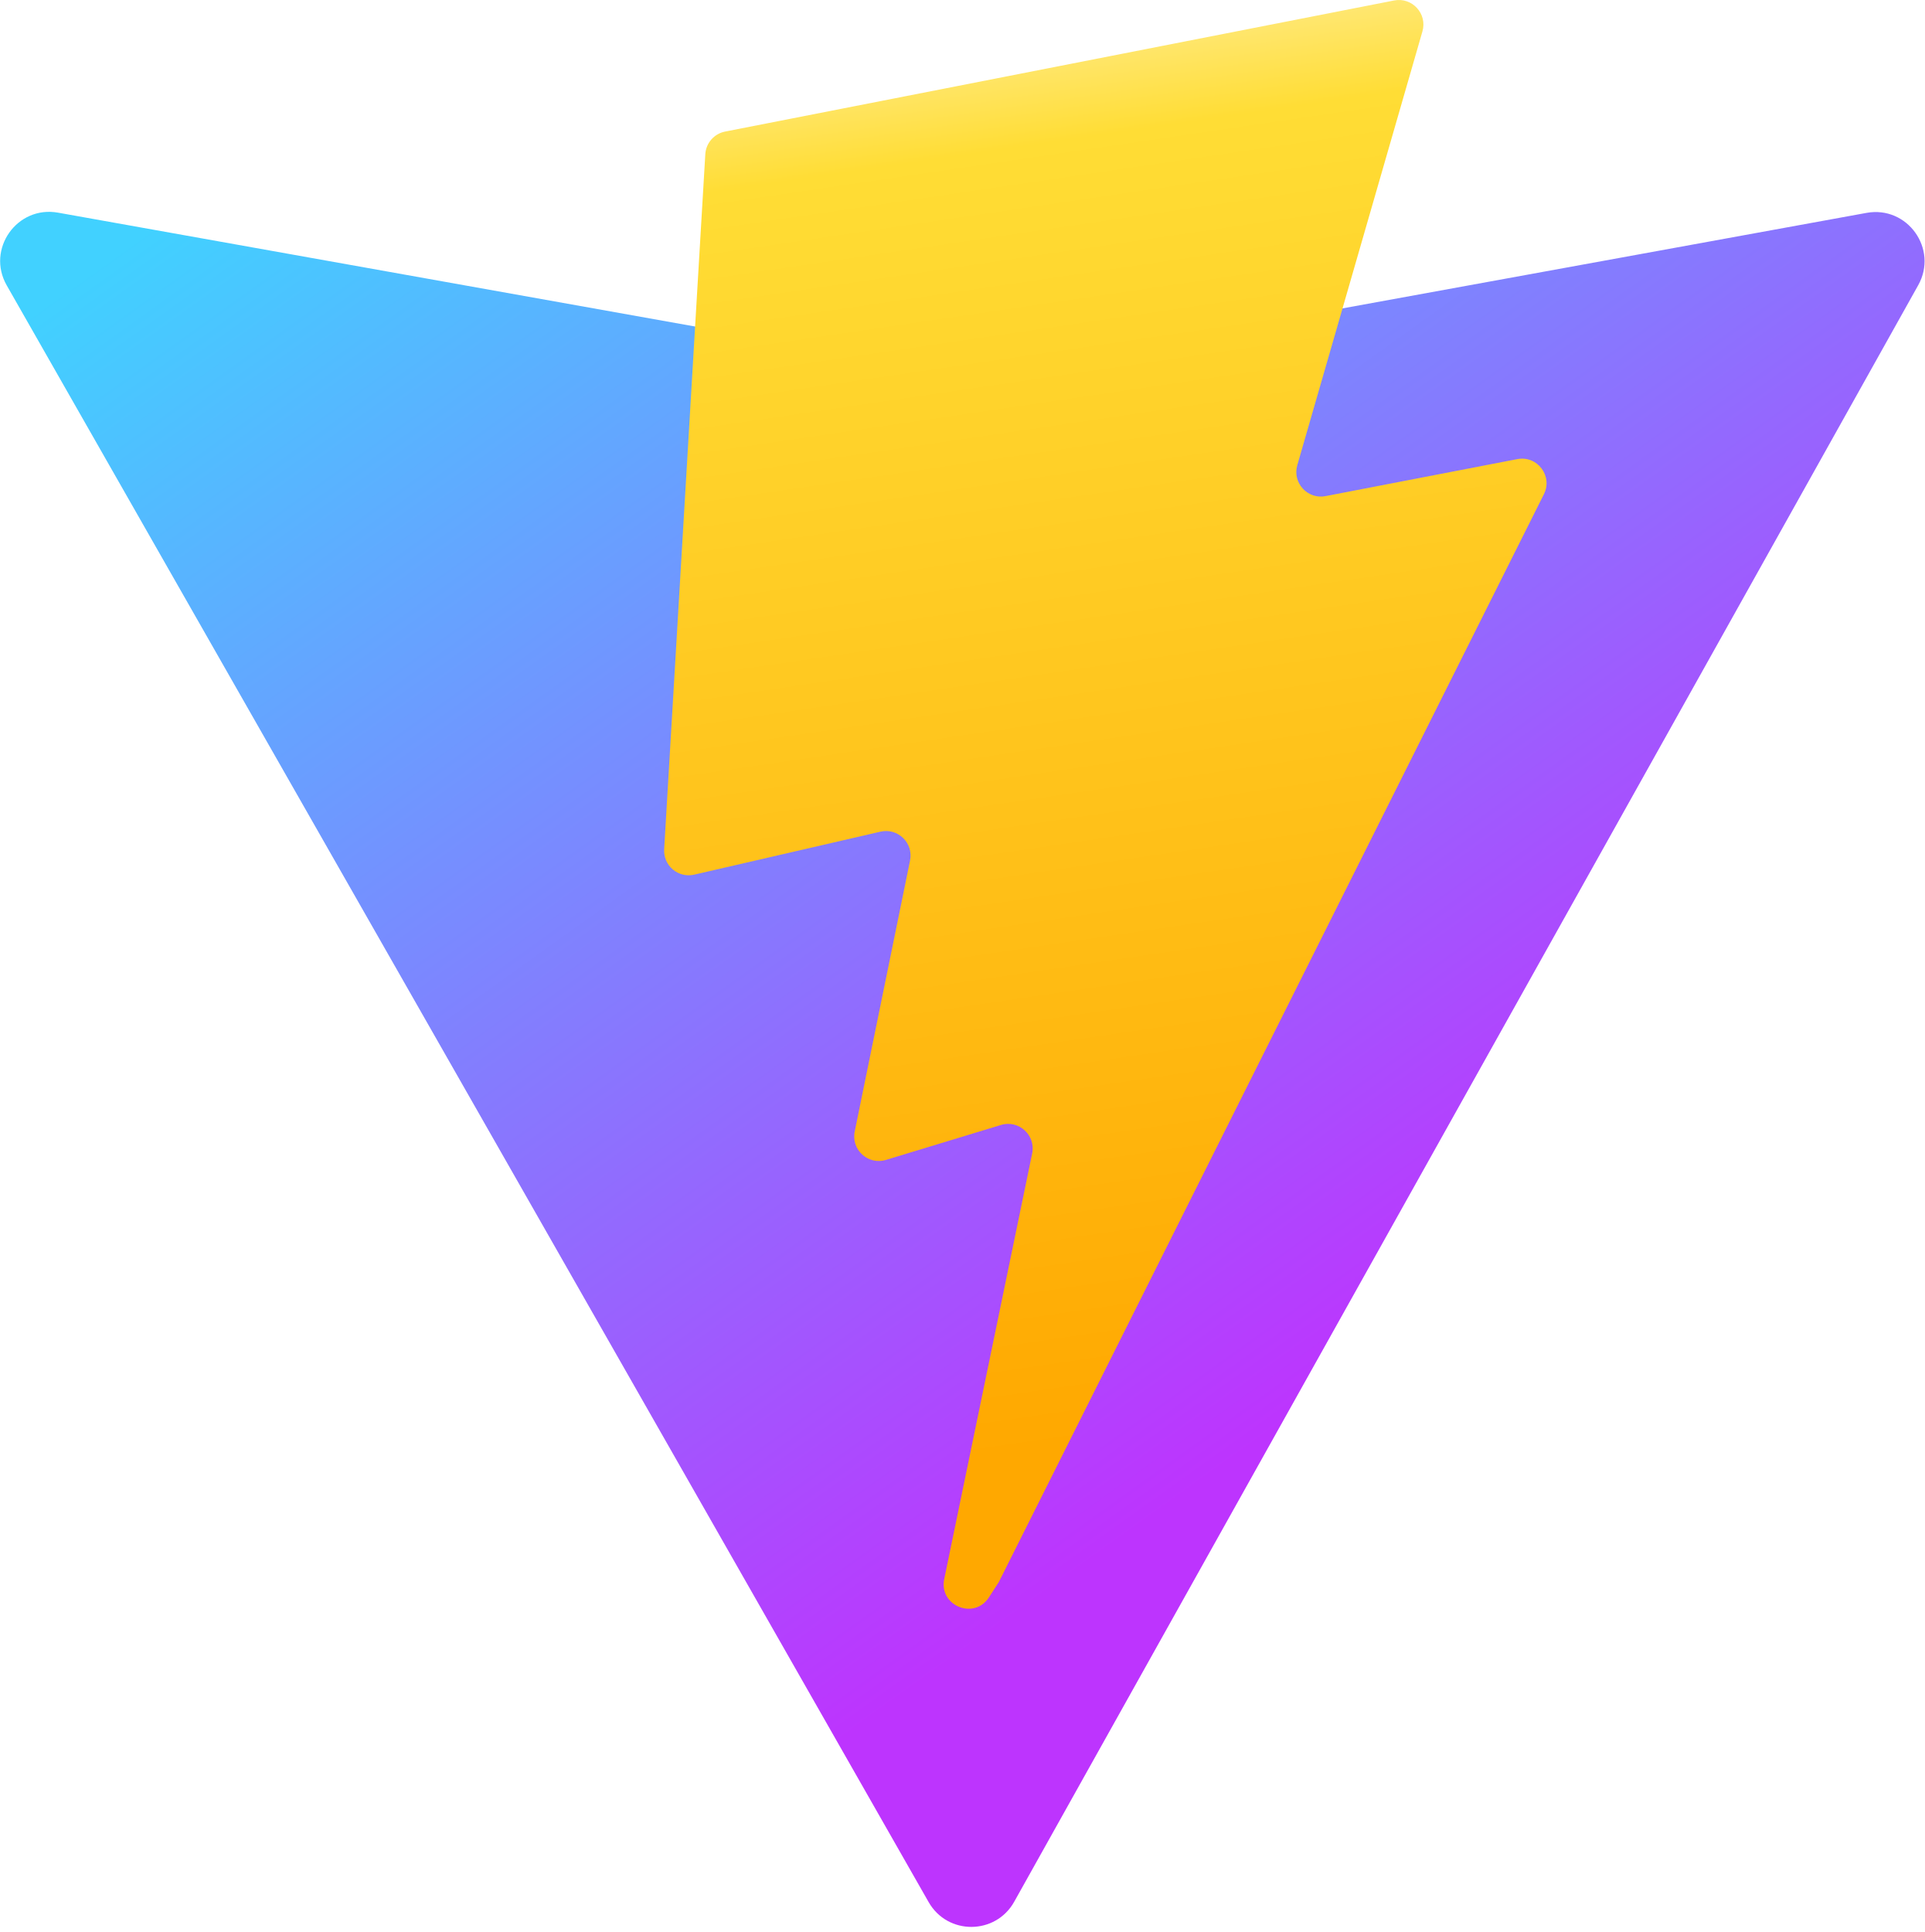
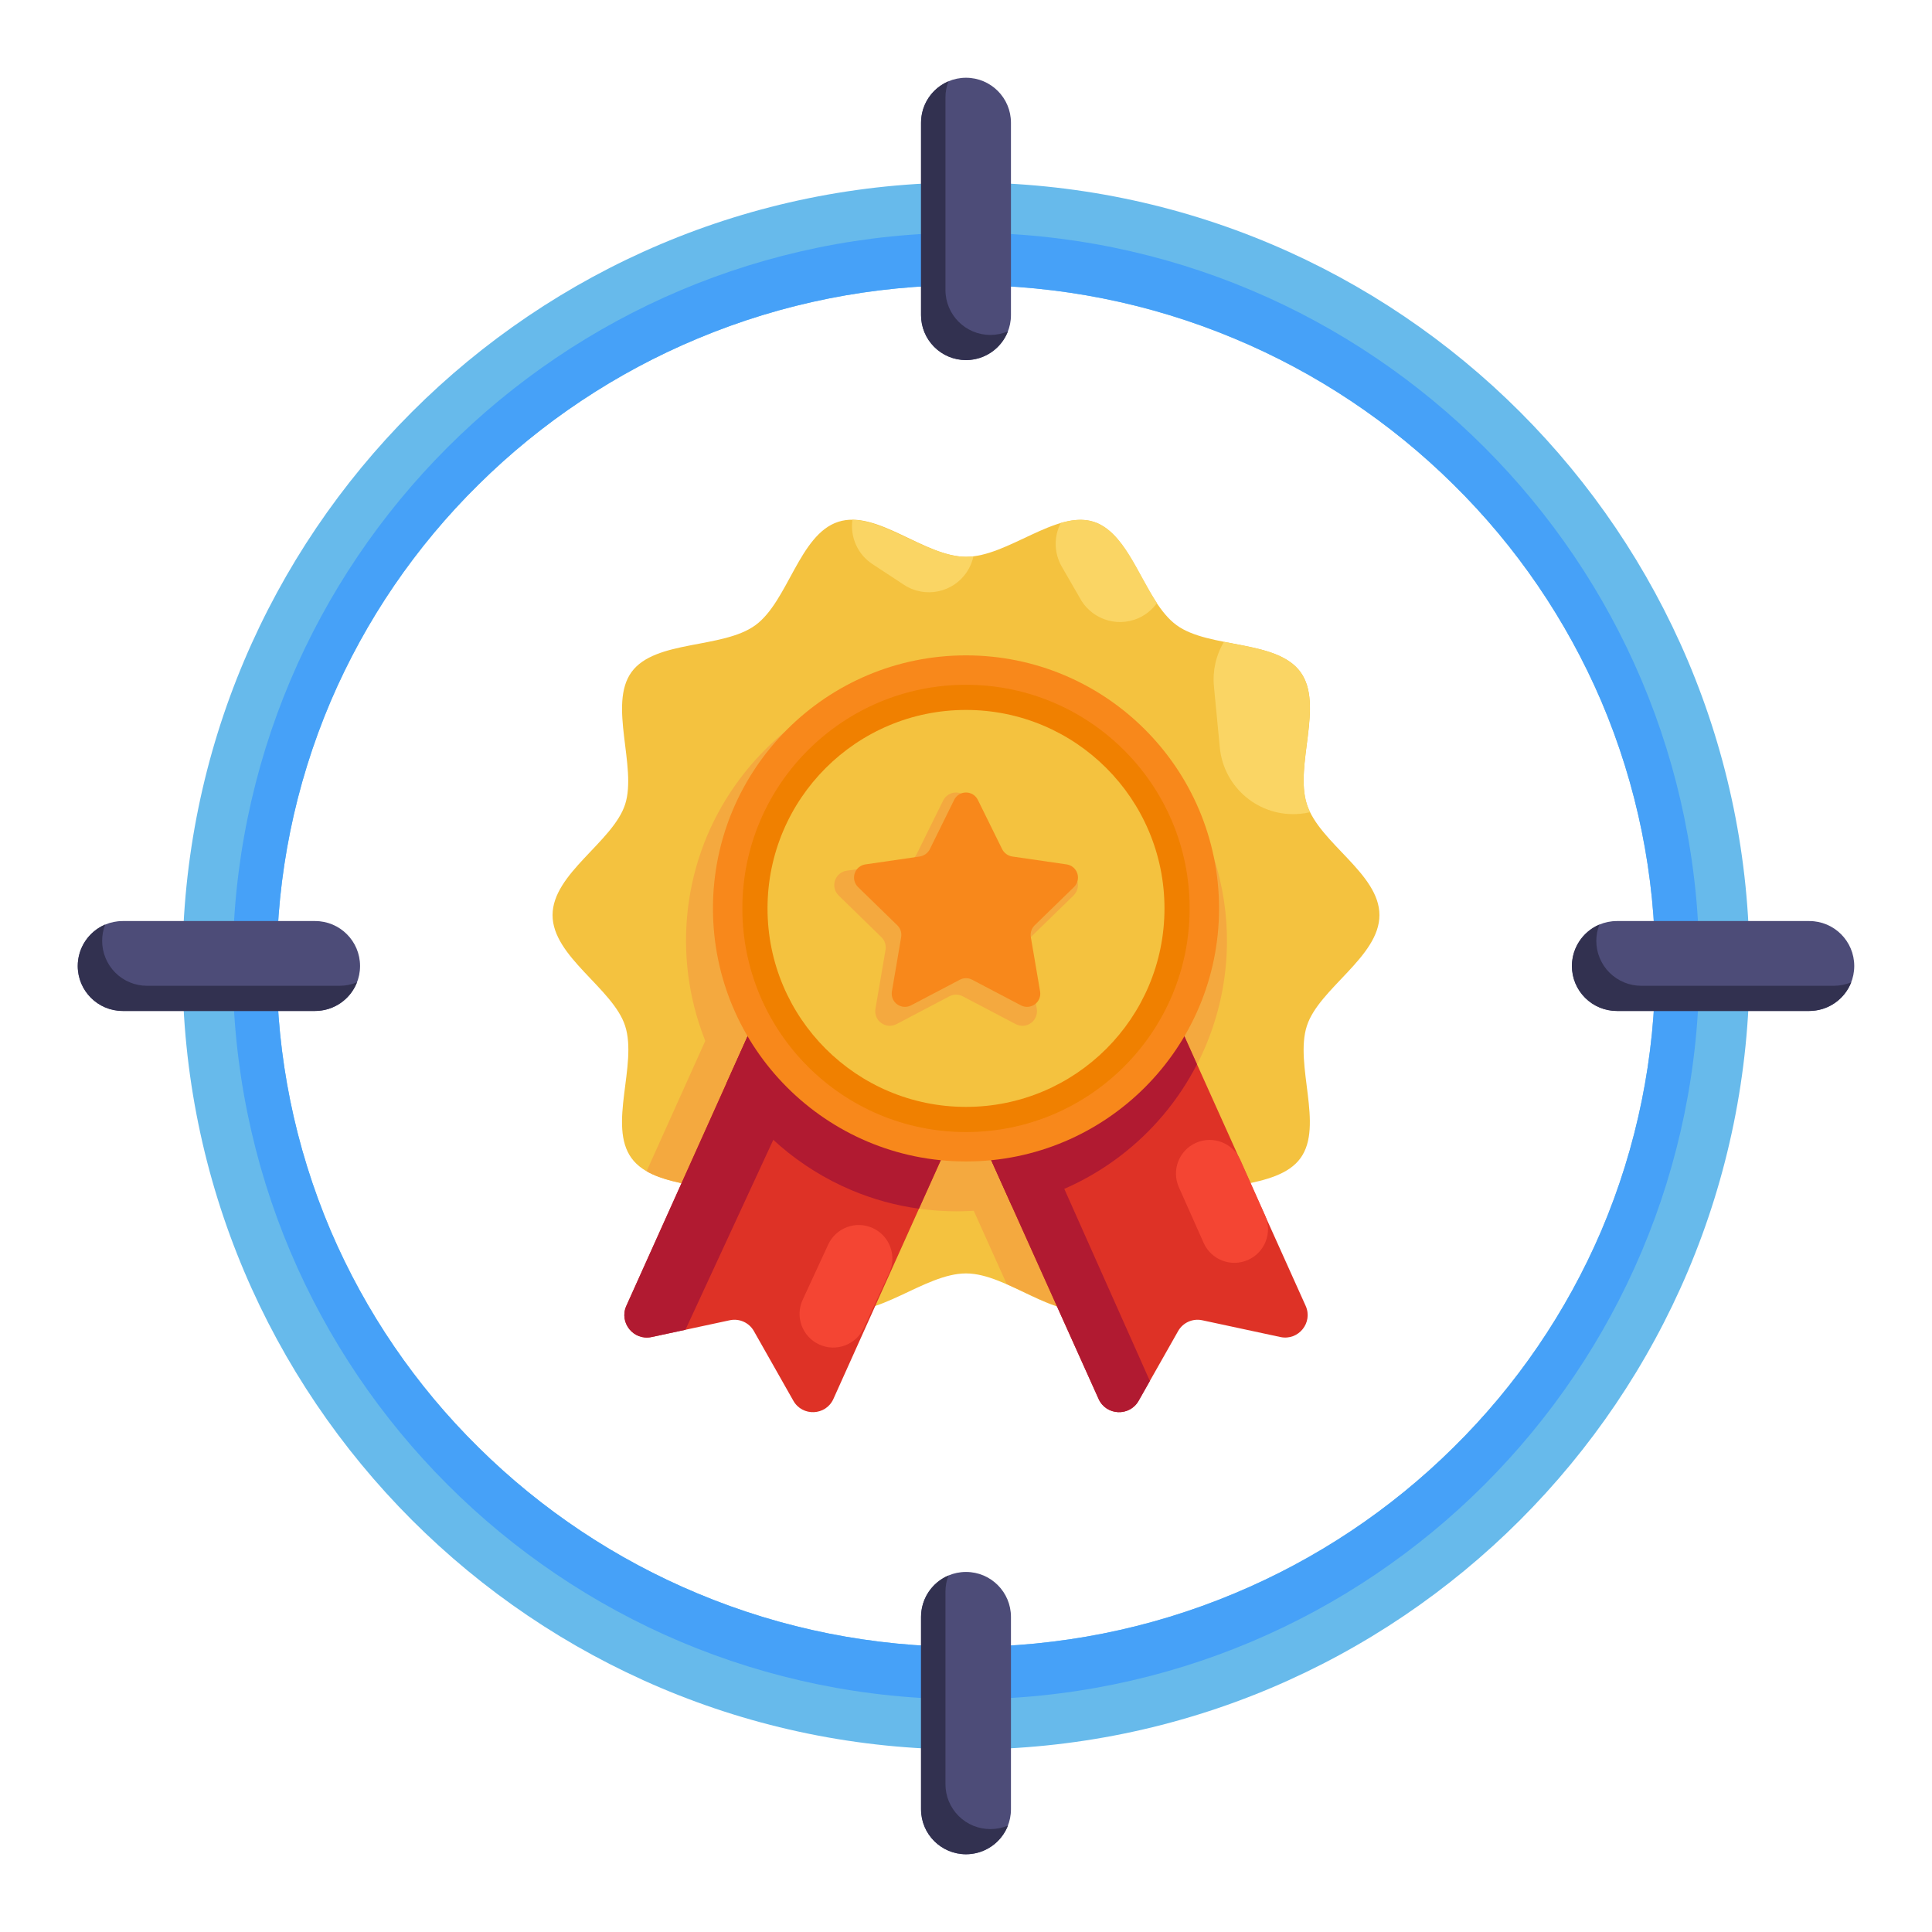
- <svg xmlns="http://www.w3.org/2000/svg" aria-hidden="true" role="img" class="iconify iconify--logos" width="31.88" height="32" preserveAspectRatio="xMidYMid meet" viewBox="0 0 256 257">
+ <svg xmlns="http://www.w3.org/2000/svg" width="800px" height="800px" viewBox="0 0 2050 2050" data-name="Layer 2" id="Layer_2">
  <defs>
-     <linearGradient id="IconifyId1813088fe1fbc01fb466" x1="-.828%" x2="57.636%" y1="7.652%" y2="78.411%">
-       <stop offset="0%" stop-color="#41D1FF" />
-       <stop offset="100%" stop-color="#BD34FE" />
-     </linearGradient>
-     <linearGradient id="IconifyId1813088fe1fbc01fb467" x1="43.376%" x2="50.316%" y1="2.242%" y2="89.03%">
-       <stop offset="0%" stop-color="#FFEA83" />
-       <stop offset="8.333%" stop-color="#FFDD35" />
-       <stop offset="100%" stop-color="#FFA800" />
-     </linearGradient>
+     <style>.cls-1{fill:#67baeb;}.cls-2{fill:#46a1f8;}.cls-3{fill:#4d4c78;}.cls-4{fill:#323150;}.cls-5{fill:#f4c23f;}.cls-6{fill:#f4a93f;}.cls-7{fill:#de3226;}.cls-8{fill:#b11a31;}.cls-9{fill:#f8881b;}.cls-10{fill:#f08000;}.cls-11{fill:#fad564;}.cls-12{fill:#f44533;}</style>
  </defs>
-   <path fill="url(#IconifyId1813088fe1fbc01fb466)" d="M255.153 37.938L134.897 252.976c-2.483 4.44-8.862 4.466-11.382.048L.875 37.958c-2.746-4.814 1.371-10.646 6.827-9.67l120.385 21.517a6.537 6.537 0 0 0 2.322-.004l117.867-21.483c5.438-.991 9.574 4.796 6.877 9.62Z" />
-   <path fill="url(#IconifyId1813088fe1fbc01fb467)" d="M185.432.063L96.44 17.501a3.268 3.268 0 0 0-2.634 3.014l-5.474 92.456a3.268 3.268 0 0 0 3.997 3.378l24.777-5.718c2.318-.535 4.413 1.507 3.936 3.838l-7.361 36.047c-.495 2.426 1.782 4.5 4.151 3.78l15.304-4.649c2.372-.72 4.652 1.36 4.15 3.788l-11.698 56.621c-.732 3.542 3.979 5.473 5.943 2.437l1.313-2.028l72.516-144.72c1.215-2.423-.88-5.186-3.54-4.672l-25.505 4.922c-2.396.462-4.435-1.77-3.759-4.114l16.646-57.705c.677-2.35-1.37-4.583-3.769-4.113Z" />
+   <path class="cls-1" d="M1025,193.6c-459.2,0-831.4,372.2-831.4,831.4s372.2,831.4,831.4,831.4,831.4-372.2,831.4-831.4S1484.2,193.6,1025,193.6Zm517.2,1342.3a730.5,730.5,0,0,1-232.5,154.9c-90.1,37.7-185.9,56.7-284.7,56.7s-194.6-19-284.7-56.7a730.5,730.5,0,0,1-232.5-154.9A721.4,721.4,0,0,1,351,1306.2a717.5,717.5,0,0,1,0-562.4A721.4,721.4,0,0,1,507.8,514.1,730.5,730.5,0,0,1,740.3,359.2c90.1-37.7,185.9-56.7,284.7-56.7s194.6,19,284.7,56.7a730.5,730.5,0,0,1,232.5,154.9A721.4,721.4,0,0,1,1699,743.8a717.5,717.5,0,0,1,0,562.4A721.4,721.4,0,0,1,1542.2,1535.9Z" />
+   <path class="cls-2" d="M1025,246.9c-429.8,0-778.1,348.3-778.1,778.1s348.3,778.1,778.1,778.1,778.1-348.3,778.1-778.1S1454.8,246.9,1025,246.9Zm517.2,1289a730.5,730.5,0,0,1-232.5,154.9c-90.1,37.7-185.9,56.7-284.7,56.7s-194.6-19-284.7-56.7a730.5,730.5,0,0,1-232.5-154.9A721.4,721.4,0,0,1,351,1306.2a717.5,717.5,0,0,1,0-562.4A721.4,721.4,0,0,1,507.8,514.1,730.5,730.5,0,0,1,740.3,359.2c90.1-37.7,185.9-56.7,284.7-56.7s194.6,19,284.7,56.7a730.5,730.5,0,0,1,232.5,154.9A721.4,721.4,0,0,1,1699,743.8a717.5,717.5,0,0,1,0,562.4A721.4,721.4,0,0,1,1542.2,1535.9Z" />
+   <rect class="cls-3" height="299.55" rx="47.7" ry="47.7" width="95.4" x="977.3" y="82.5" />
+   <rect class="cls-3" height="299.55" rx="47.7" ry="47.7" transform="translate(-792.7 1257.3) rotate(-90)" width="95.4" x="184.6" y="875.2" />
+   <rect class="cls-3" height="299.55" rx="47.7" ry="47.7" transform="translate(2050 3635.4) rotate(-180)" width="95.4" x="977.3" y="1667.9" />
+   <rect class="cls-3" height="299.55" rx="47.7" ry="47.7" transform="translate(2842.7 -792.7) rotate(90)" width="95.4" x="1770" y="875.2" />
+   <path class="cls-4" d="M1050.9,355.4h0a47.7,47.7,0,0,1-47.7-47.7V103.6a47.1,47.1,0,0,1,3.2-17.3,47.7,47.7,0,0,0-29.1,43.9V334.3a47.7,47.7,0,0,0,47.7,47.8h0a47.8,47.8,0,0,0,44.5-30.5A47.9,47.9,0,0,1,1050.9,355.4Z" />
+   <path class="cls-4" d="M360.2,1046H156.1a47.6,47.6,0,0,1-47.7-47.7h0a47.5,47.5,0,0,1,3.2-17.3,47.8,47.8,0,0,0-29.1,44h0a47.7,47.7,0,0,0,47.7,47.7H334.3a47.7,47.7,0,0,0,44.5-30.4A47.9,47.9,0,0,1,360.2,1046Z" />
+   <path class="cls-4" d="M1050.9,1940.8h0a47.6,47.6,0,0,1-47.7-47.7V1689a47.5,47.5,0,0,1,3.2-17.3,47.8,47.8,0,0,0-29.1,44v204.1a47.7,47.7,0,0,0,47.7,47.7h0a47.7,47.7,0,0,0,44.5-30.4A47.9,47.9,0,0,1,1050.9,1940.8Z" />
+   <path class="cls-4" d="M1945.7,1046H1741.6a47.7,47.7,0,0,1-47.8-47.7h0a47.5,47.5,0,0,1,3.3-17.3,47.9,47.9,0,0,0-29.2,44h0a47.7,47.7,0,0,0,47.8,47.7h204.1a47.9,47.9,0,0,0,44.5-30.4A48.2,48.2,0,0,1,1945.7,1046Z" />
+   <path class="cls-5" d="M1463.7,971c0,44.2-64.1,77.7-77,117.5-13.4,41.3,18.2,106-6.8,140.4s-96.7,24.4-131.4,49.7-46.6,96.3-87.9,109.7-91.4-37.1-135.6-37.1-95.7,50-135.6,37.1-53.5-84.7-87.9-109.7-106.1-15-131.4-49.7,6.6-99.1-6.8-140.4c-12.9-39.8-77-73.3-77-117.5s64.1-77.7,77-117.5-18.2-106,6.8-140.4,96.7-24.4,131.4-49.7,46.6-96.3,87.9-109.7,91.4,37.1,135.6,37.1,95.7-50,135.6-37.1,53.5,84.7,87.9,109.7,106.1,15,131.4,49.7-6.6,99.1,6.8,140.4S1463.7,926.8,1463.7,971Z" />
+   <path class="cls-6" d="M1014.8,1285.3A287.3,287.3,0,0,1,750.4,886.6a288.9,288.9,0,0,1,61.5-91.2,287,287,0,1,1,202.9,489.9Z" />
+   <path class="cls-6" d="M1196.7,1060.8a24,24,0,0,0-31.6-12L988.9,1128a25.7,25.7,0,0,0-6.6,4.5,25.7,25.7,0,0,0-6.6-4.5l-176.2-79.2a23.8,23.8,0,0,0-31.5,12l-81.9,182c32,18.4,86.5,14.7,115.4,35.8,33.3,24.2,45.8,91.7,84,108.2l96.8-215.3,85.9,191c32.2,13.9,65,34.7,92.4,25.8,41.3-13.4,53.5-84.7,87.9-109.7,10.4-7.6,24.3-12,39.2-15.4Z" />
+   <path class="cls-7" d="M841.8,1486.3,800,1412.5a23.7,23.7,0,0,0-25.7-11.6l-82.9,17.8c-19.2,4.1-34.8-15.3-26.8-33.1l146.1-324.8a23.8,23.8,0,0,1,31.5-12l176.2,79.2a24,24,0,0,1,12,31.6L884.3,1484.4C876.3,1502.2,851.4,1503.3,841.8,1486.3Z" />
+   <path class="cls-8" d="M861.7,1120.4a49.4,49.4,0,0,0-24.1-65.5l-14-6.5a23.4,23.4,0,0,0-12.9,12.4L664.6,1385.6c-8,17.8,7.6,37.2,26.8,33.1l35.9-7.7Z" />
+   <path class="cls-7" d="M1208.2,1486.3l41.8-73.8a23.7,23.7,0,0,1,25.7-11.6l82.9,17.8c19.2,4.1,34.8-15.3,26.8-33.1l-146.1-324.8a23.8,23.8,0,0,0-31.5-12L1031.6,1128a24,24,0,0,0-12,31.6l146.1,324.8C1173.7,1502.2,1198.6,1503.3,1208.2,1486.3Z" />
+   <path class="cls-8" d="M1077.5,1145.2l-53.6,23.9,141.8,315.3c8,17.8,32.9,18.9,42.5,1.9l11.9-21Z" />
+   <path class="cls-8" d="M1018.4,1128l-176.2-79.2a23.8,23.8,0,0,0-31.5,12l-39.9,88.6a288.4,288.4,0,0,0,132.3,113.3,281.9,281.9,0,0,0,72,19.8l55.3-122.9A24,24,0,0,0,1018.4,1128Z" />
+   <path class="cls-8" d="M1270.1,1129.3l-30.8-68.5a23.8,23.8,0,0,0-31.5-12L1031.6,1128a24,24,0,0,0-12,31.6l53.9,119.7a287.5,287.5,0,0,0,196.6-150Z" />
+   <circle class="cls-9" cx="1025" cy="963.9" r="268.5" />
+   <circle class="cls-10" cx="1025" cy="963.9" r="237.3" />
+   <circle class="cls-5" cx="1025" cy="963.9" r="210.6" />
+   <path class="cls-11" d="M1212.5,653.6h0a49.8,49.8,0,0,0,15.1-13.7c-20.7-31.4-35.3-75.9-67-86.2-10.9-3.5-22.8-2.4-35,1.2a48.2,48.2,0,0,0,1,46.3l20,34.7A48.3,48.3,0,0,0,1212.5,653.6Z" />
+   <path class="cls-11" d="M1026.1,606.6a48.3,48.3,0,0,0,6.8-16.3,71.3,71.3,0,0,1-7.9.5c-38.8,0-83.3-38.6-120.5-39.2a48.1,48.1,0,0,0,21.3,47l33.5,22a48.3,48.3,0,0,0,66.8-14Z" />
+   <path class="cls-11" d="M1386.7,853.5c-13.4-41.3,18.2-106-6.8-140.4-15.8-21.7-49.6-25.8-81.2-32a77.5,77.5,0,0,0-10.6,47.4l6.2,64.6a78.2,78.2,0,0,0,85.3,70.4h0a71.9,71.9,0,0,0,10.5-1.7A58,58,0,0,1,1386.7,853.5Z" />
+   <rect class="cls-12" height="135.98" rx="35.7" ry="35.7" transform="translate(655.7 -250.5) rotate(24.8)" width="71.4" x="861.5" y="1296.9" />
+   <rect class="cls-12" height="135.98" rx="35.7" ry="35.7" transform="translate(-406.4 638) rotate(-24)" width="71.4" x="1261.1" y="1206.4" />
+   <path class="cls-6" d="M1028.2,849.5l28.1,56.9a15.5,15.5,0,0,0,11.6,8.4l62.8,9.1a15.4,15.4,0,0,1,8.5,26.2l-45.5,44.3a15.5,15.5,0,0,0-4.4,13.6l10.8,62.5a15.4,15.4,0,0,1-22.3,16.2l-56.2-29.5a15.1,15.1,0,0,0-14.3,0l-56.1,29.5a15.4,15.4,0,0,1-22.3-16.2l10.7-62.5a15.2,15.2,0,0,0-4.4-13.6l-45.4-44.3a15.4,15.4,0,0,1,8.5-26.2l62.8-9.1a15.2,15.2,0,0,0,11.5-8.4l28.1-56.9A15.3,15.3,0,0,1,1028.2,849.5Z" />
+   <path class="cls-9" d="M1037.6,848.8l25.8,52.3a14.5,14.5,0,0,0,10.6,7.7l57.8,8.4a14.1,14.1,0,0,1,7.8,24l-41.8,40.7a14.1,14.1,0,0,0-4,12.5l9.8,57.5a14,14,0,0,1-20.4,14.8l-51.6-27.1a14,14,0,0,0-13.2,0l-51.6,27.1a14,14,0,0,1-20.4-14.8l9.8-57.5a14.1,14.1,0,0,0-4-12.5l-41.8-40.7a14.1,14.1,0,0,1,7.8-24l57.8-8.4a14.5,14.5,0,0,0,10.6-7.7l25.8-52.3A14,14,0,0,1,1037.6,848.8Z" />
</svg>
